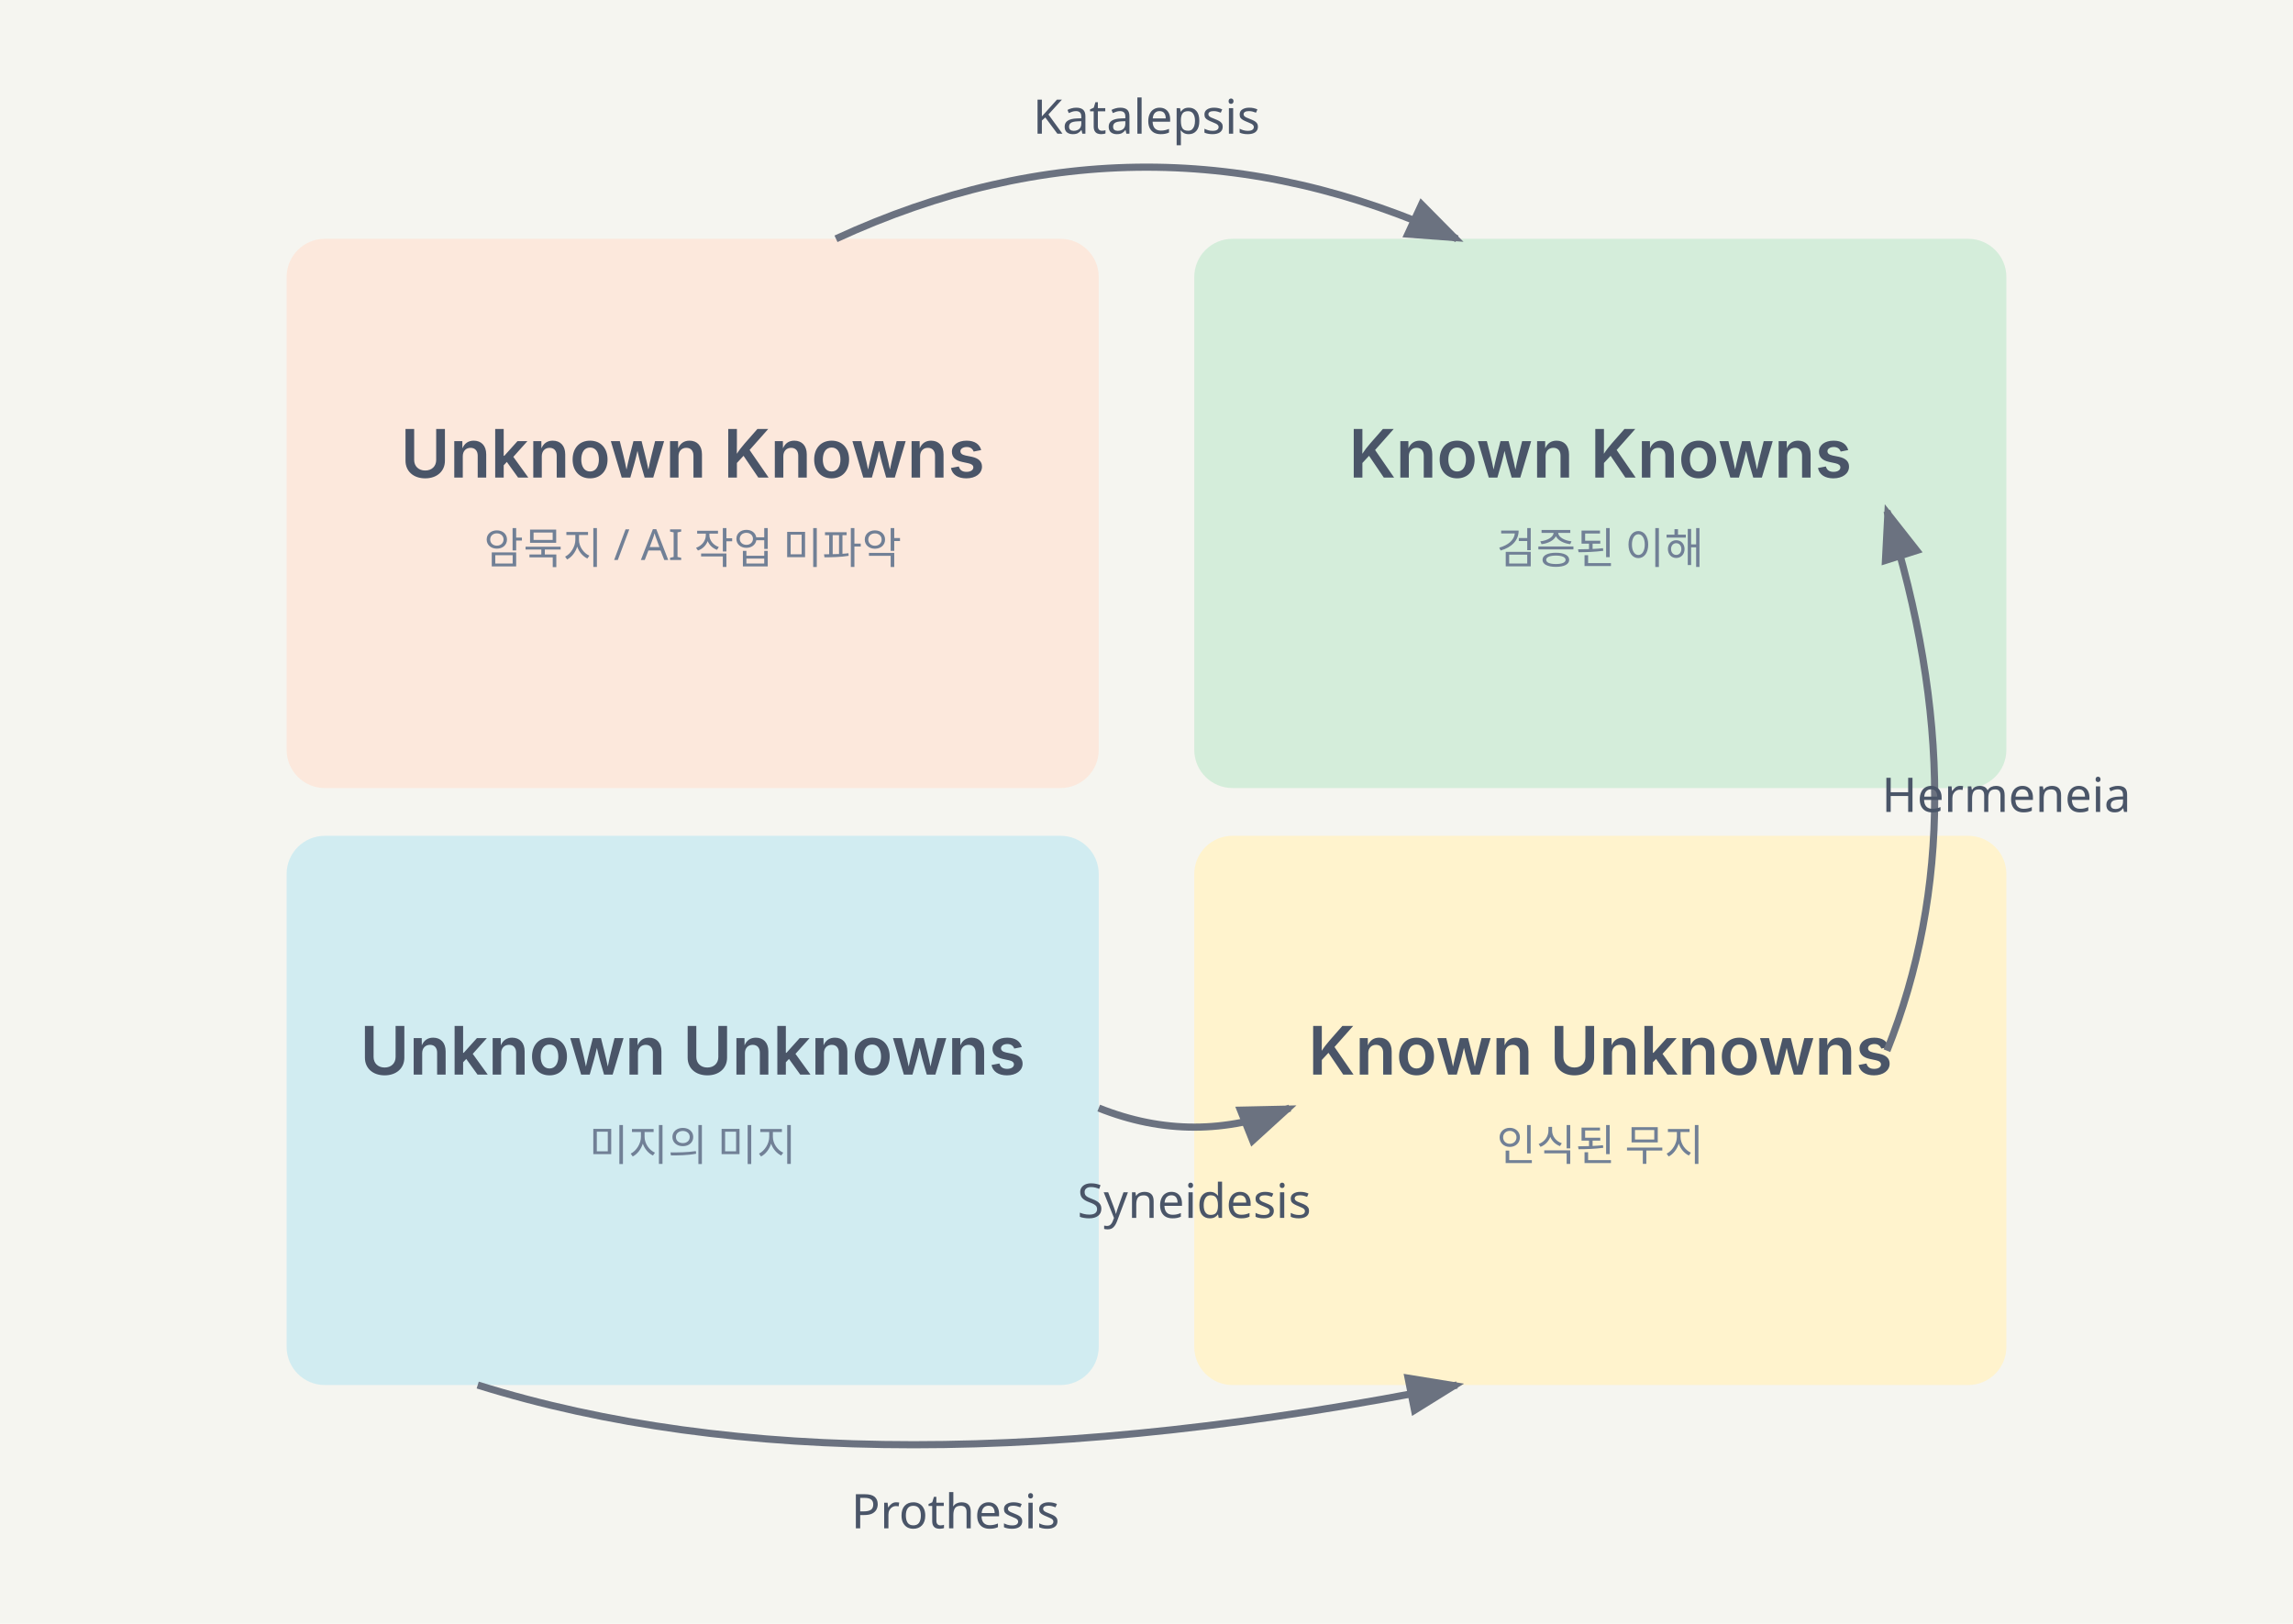
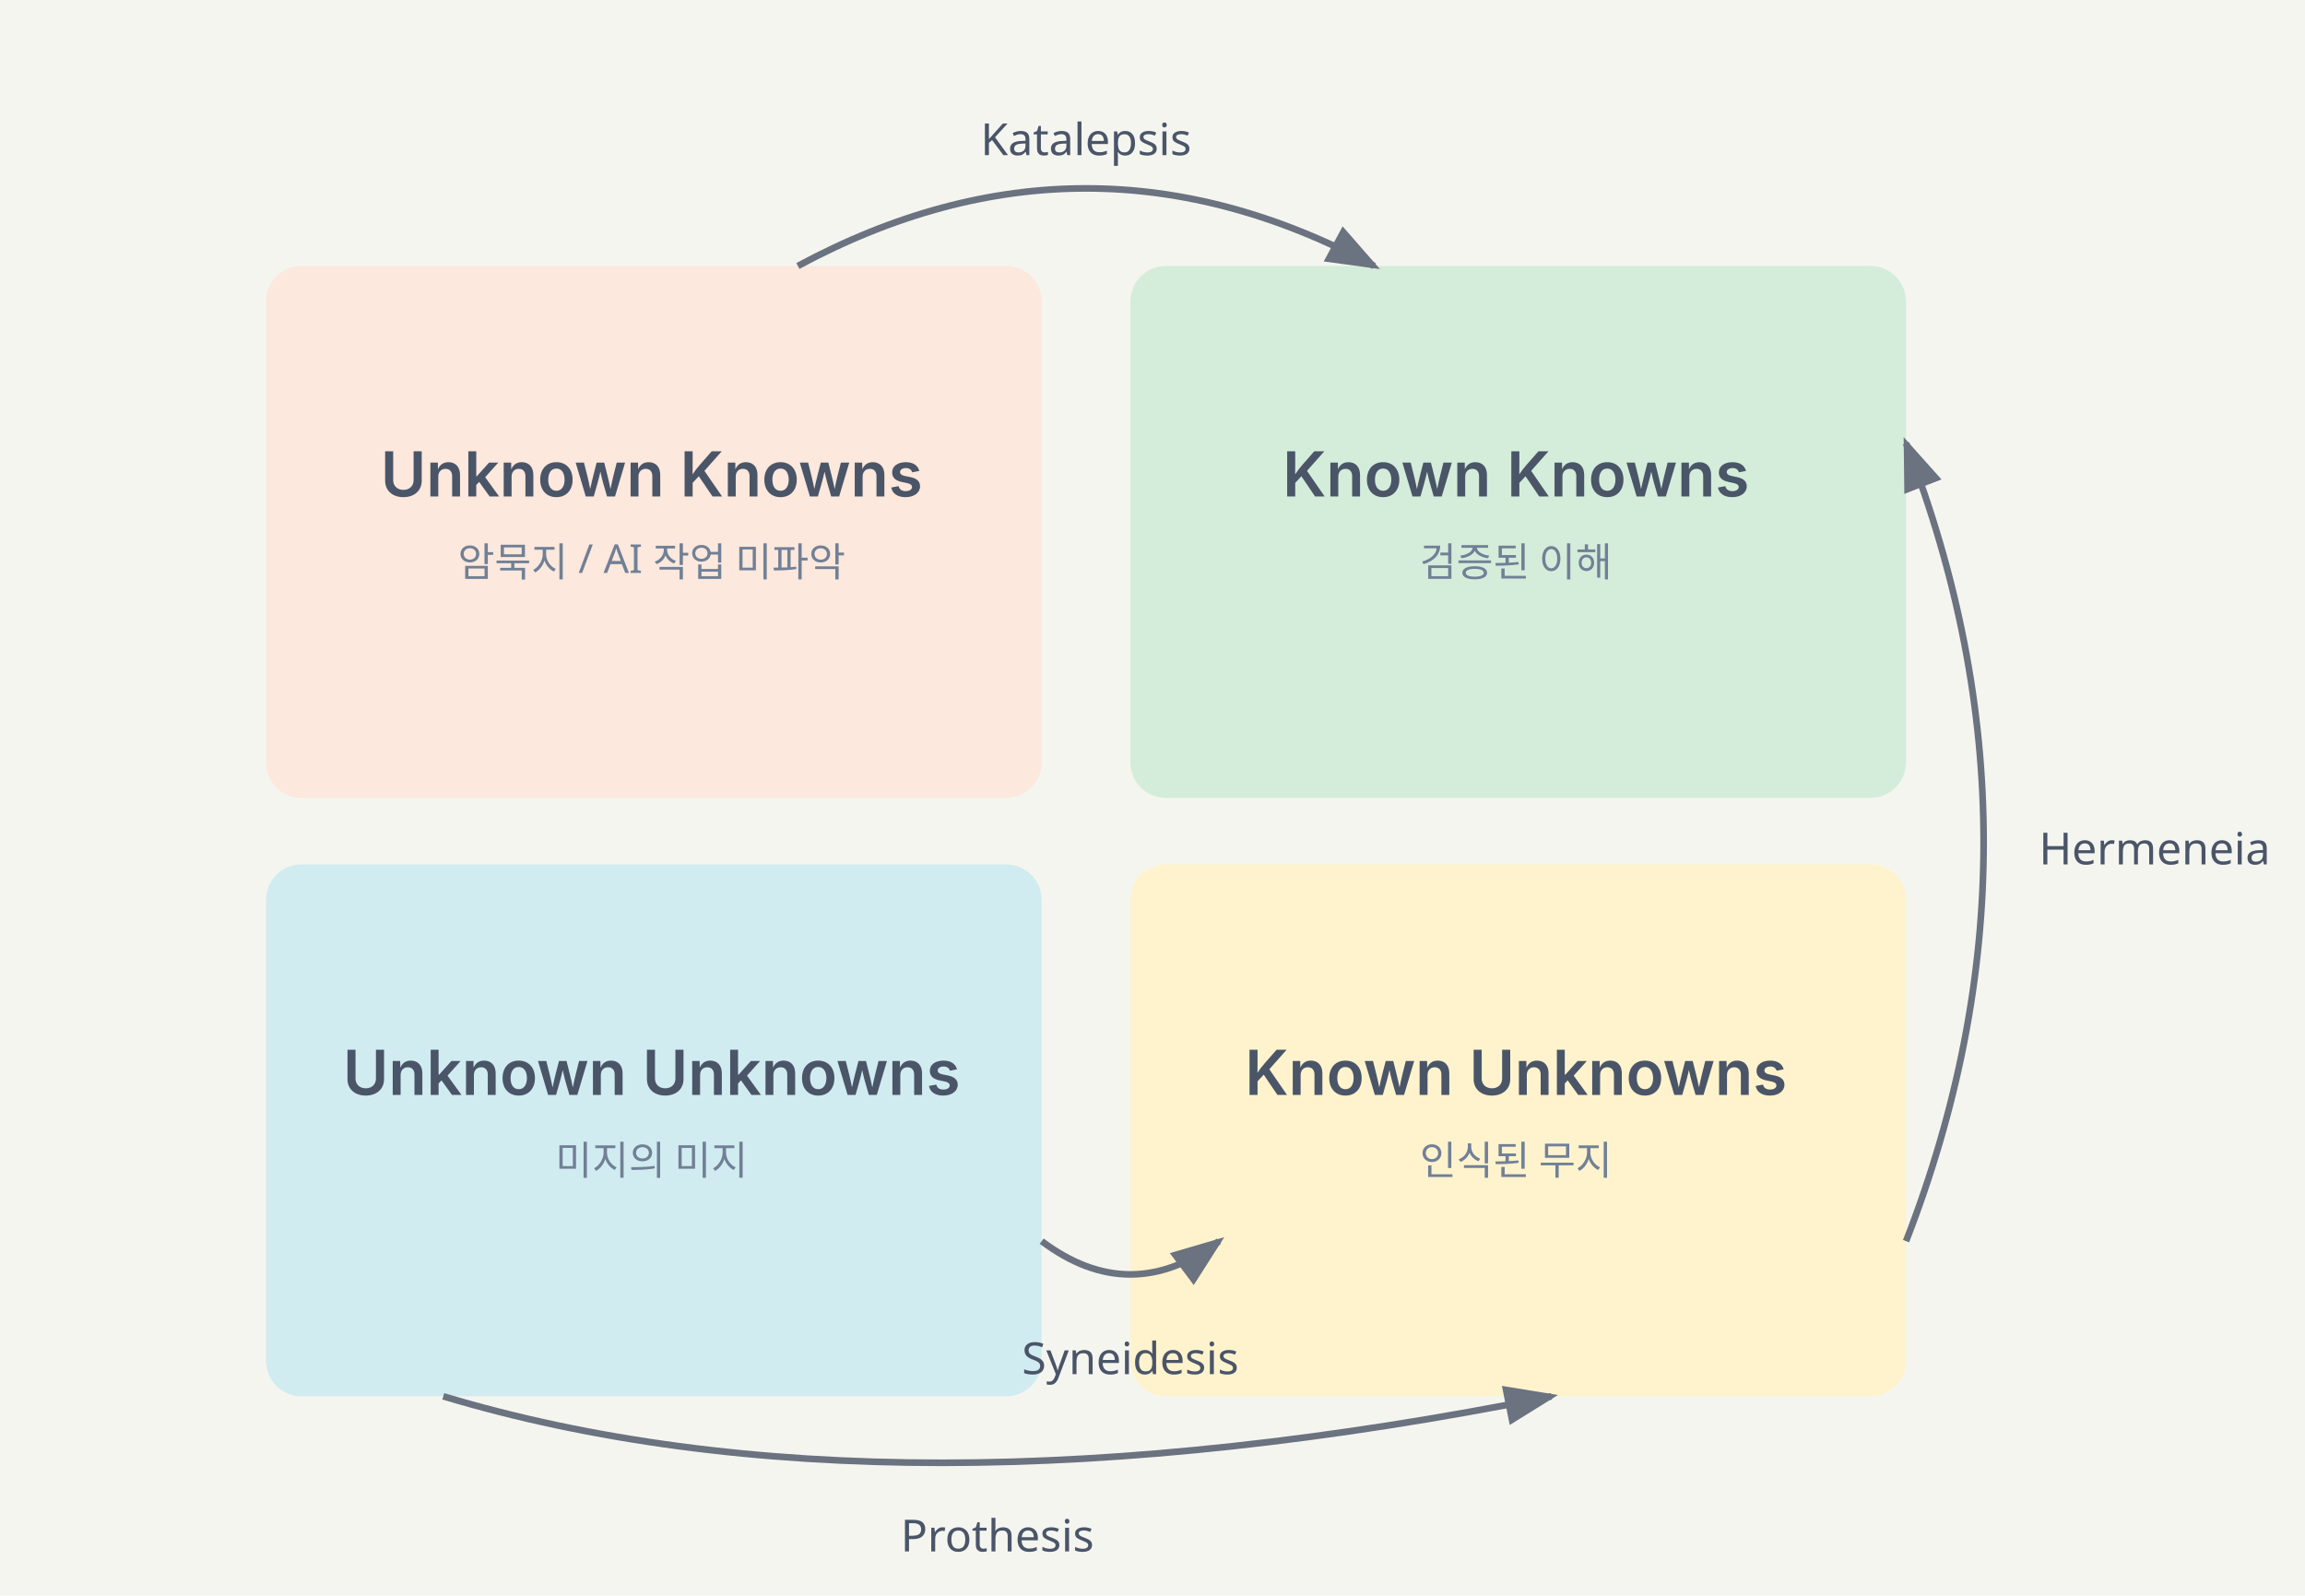
- <svg xmlns="http://www.w3.org/2000/svg" viewBox="0 0 480 340">
+ <svg xmlns="http://www.w3.org/2000/svg" viewBox="0 0 520 360">
  <defs>
    <marker id="arrow" markerWidth="8" markerHeight="6" refX="7" refY="3" orient="auto">
      <path d="M 0 0 L 8 3 L 0 6 z" fill="#6b7280" />
    </marker>
  </defs>
-   <rect width="480" height="340" fill="#f5f5f0" />
-   <rect x="60" y="50" width="170" height="115" rx="8" fill="#fce8dc" />
-   <rect x="250" y="50" width="170" height="115" rx="8" fill="#d4edda" />
-   <rect x="60" y="175" width="170" height="115" rx="8" fill="#d1ecf1" />
-   <rect x="250" y="175" width="170" height="115" rx="8" fill="#fff3cd" />
-   <text x="145" y="100" text-anchor="middle" font-family="system-ui, -apple-system, sans-serif" font-size="14" font-weight="600" fill="#4a5568">Unknown Knowns</text>
-   <text x="145" y="118" text-anchor="middle" font-family="system-ui, sans-serif" font-size="9" fill="#718096">암묵지 / AI 작업 미파악</text>
-   <text x="335" y="100" text-anchor="middle" font-family="system-ui, -apple-system, sans-serif" font-size="14" font-weight="600" fill="#4a5568">Known Knowns</text>
-   <text x="335" y="118" text-anchor="middle" font-family="system-ui, sans-serif" font-size="9" fill="#718096">검증된 이해</text>
-   <text x="145" y="225" text-anchor="middle" font-family="system-ui, -apple-system, sans-serif" font-size="14" font-weight="600" fill="#4a5568">Unknown Unknowns</text>
-   <text x="145" y="243" text-anchor="middle" font-family="system-ui, sans-serif" font-size="9" fill="#718096">미지의 미지</text>
-   <text x="335" y="225" text-anchor="middle" font-family="system-ui, -apple-system, sans-serif" font-size="14" font-weight="600" fill="#4a5568">Known Unknowns</text>
-   <text x="335" y="243" text-anchor="middle" font-family="system-ui, sans-serif" font-size="9" fill="#718096">인식된 무지</text>
-   <path d="M 175 50 Q 240 20 305 50" stroke="#6b7280" stroke-width="1.5" fill="none" marker-end="url(#arrow)" />
-   <text x="240" y="28" text-anchor="middle" font-family="system-ui, sans-serif" font-size="10" fill="#4a5568">Katalepsis</text>
-   <path d="M 395 220 Q 415 170 395 107" stroke="#6b7280" stroke-width="1.5" fill="none" marker-end="url(#arrow)" />
-   <text x="420" y="170" text-anchor="middle" font-family="system-ui, sans-serif" font-size="10" fill="#4a5568">Hermeneia</text>
-   <path d="M 100 290 Q 180 315 305 290" stroke="#6b7280" stroke-width="1.5" fill="none" marker-end="url(#arrow)" />
-   <text x="200" y="320" text-anchor="middle" font-family="system-ui, sans-serif" font-size="10" fill="#4a5568">Prothesis</text>
-   <path d="M 230 232 Q 250 240 270 232" stroke="#6b7280" stroke-width="1.5" fill="none" marker-end="url(#arrow)" />
-   <text x="250" y="255" text-anchor="middle" font-family="system-ui, sans-serif" font-size="10" fill="#4a5568">Syneidesis</text>
+   <rect width="520" height="360" fill="#f5f5f0" />
+   <rect x="60" y="60" width="175" height="120" rx="8" fill="#fce8dc" />
+   <rect x="255" y="60" width="175" height="120" rx="8" fill="#d4edda" />
+   <rect x="60" y="195" width="175" height="120" rx="8" fill="#d1ecf1" />
+   <rect x="255" y="195" width="175" height="120" rx="8" fill="#fff3cd" />
+   <text x="147" y="112" text-anchor="middle" font-family="system-ui, -apple-system, sans-serif" font-size="14" font-weight="600" fill="#4a5568">Unknown Knowns</text>
+   <text x="147" y="130" text-anchor="middle" font-family="system-ui, sans-serif" font-size="9" fill="#718096">암묵지 / AI 작업 미파악</text>
+   <text x="342" y="112" text-anchor="middle" font-family="system-ui, -apple-system, sans-serif" font-size="14" font-weight="600" fill="#4a5568">Known Knowns</text>
+   <text x="342" y="130" text-anchor="middle" font-family="system-ui, sans-serif" font-size="9" fill="#718096">검증된 이해</text>
+   <text x="147" y="247" text-anchor="middle" font-family="system-ui, -apple-system, sans-serif" font-size="14" font-weight="600" fill="#4a5568">Unknown Unknowns</text>
+   <text x="147" y="265" text-anchor="middle" font-family="system-ui, sans-serif" font-size="9" fill="#718096">미지의 미지</text>
+   <text x="342" y="247" text-anchor="middle" font-family="system-ui, -apple-system, sans-serif" font-size="14" font-weight="600" fill="#4a5568">Known Unknowns</text>
+   <text x="342" y="265" text-anchor="middle" font-family="system-ui, sans-serif" font-size="9" fill="#718096">인식된 무지</text>
+   <path d="M 180 60 Q 245 25 310 60" stroke="#6b7280" stroke-width="1.5" fill="none" marker-end="url(#arrow)" />
+   <text x="245" y="35" text-anchor="middle" font-family="system-ui, sans-serif" font-size="10" fill="#4a5568">Katalepsis</text>
+   <path d="M 430 280 Q 465 190 430 100" stroke="#6b7280" stroke-width="1.5" fill="none" marker-end="url(#arrow)" />
+   <text x="460" y="195" text-anchor="start" font-family="system-ui, sans-serif" font-size="10" fill="#4a5568">Hermeneia</text>
+   <path d="M 235 280 Q 255 295 275 280" stroke="#6b7280" stroke-width="1.5" fill="none" marker-end="url(#arrow)" />
+   <text x="255" y="310" text-anchor="middle" font-family="system-ui, sans-serif" font-size="10" fill="#4a5568">Syneidesis</text>
+   <path d="M 100 315 Q 200 345 350 315" stroke="#6b7280" stroke-width="1.5" fill="none" marker-end="url(#arrow)" />
+   <text x="225" y="350" text-anchor="middle" font-family="system-ui, sans-serif" font-size="10" fill="#4a5568">Prothesis</text>
</svg>
